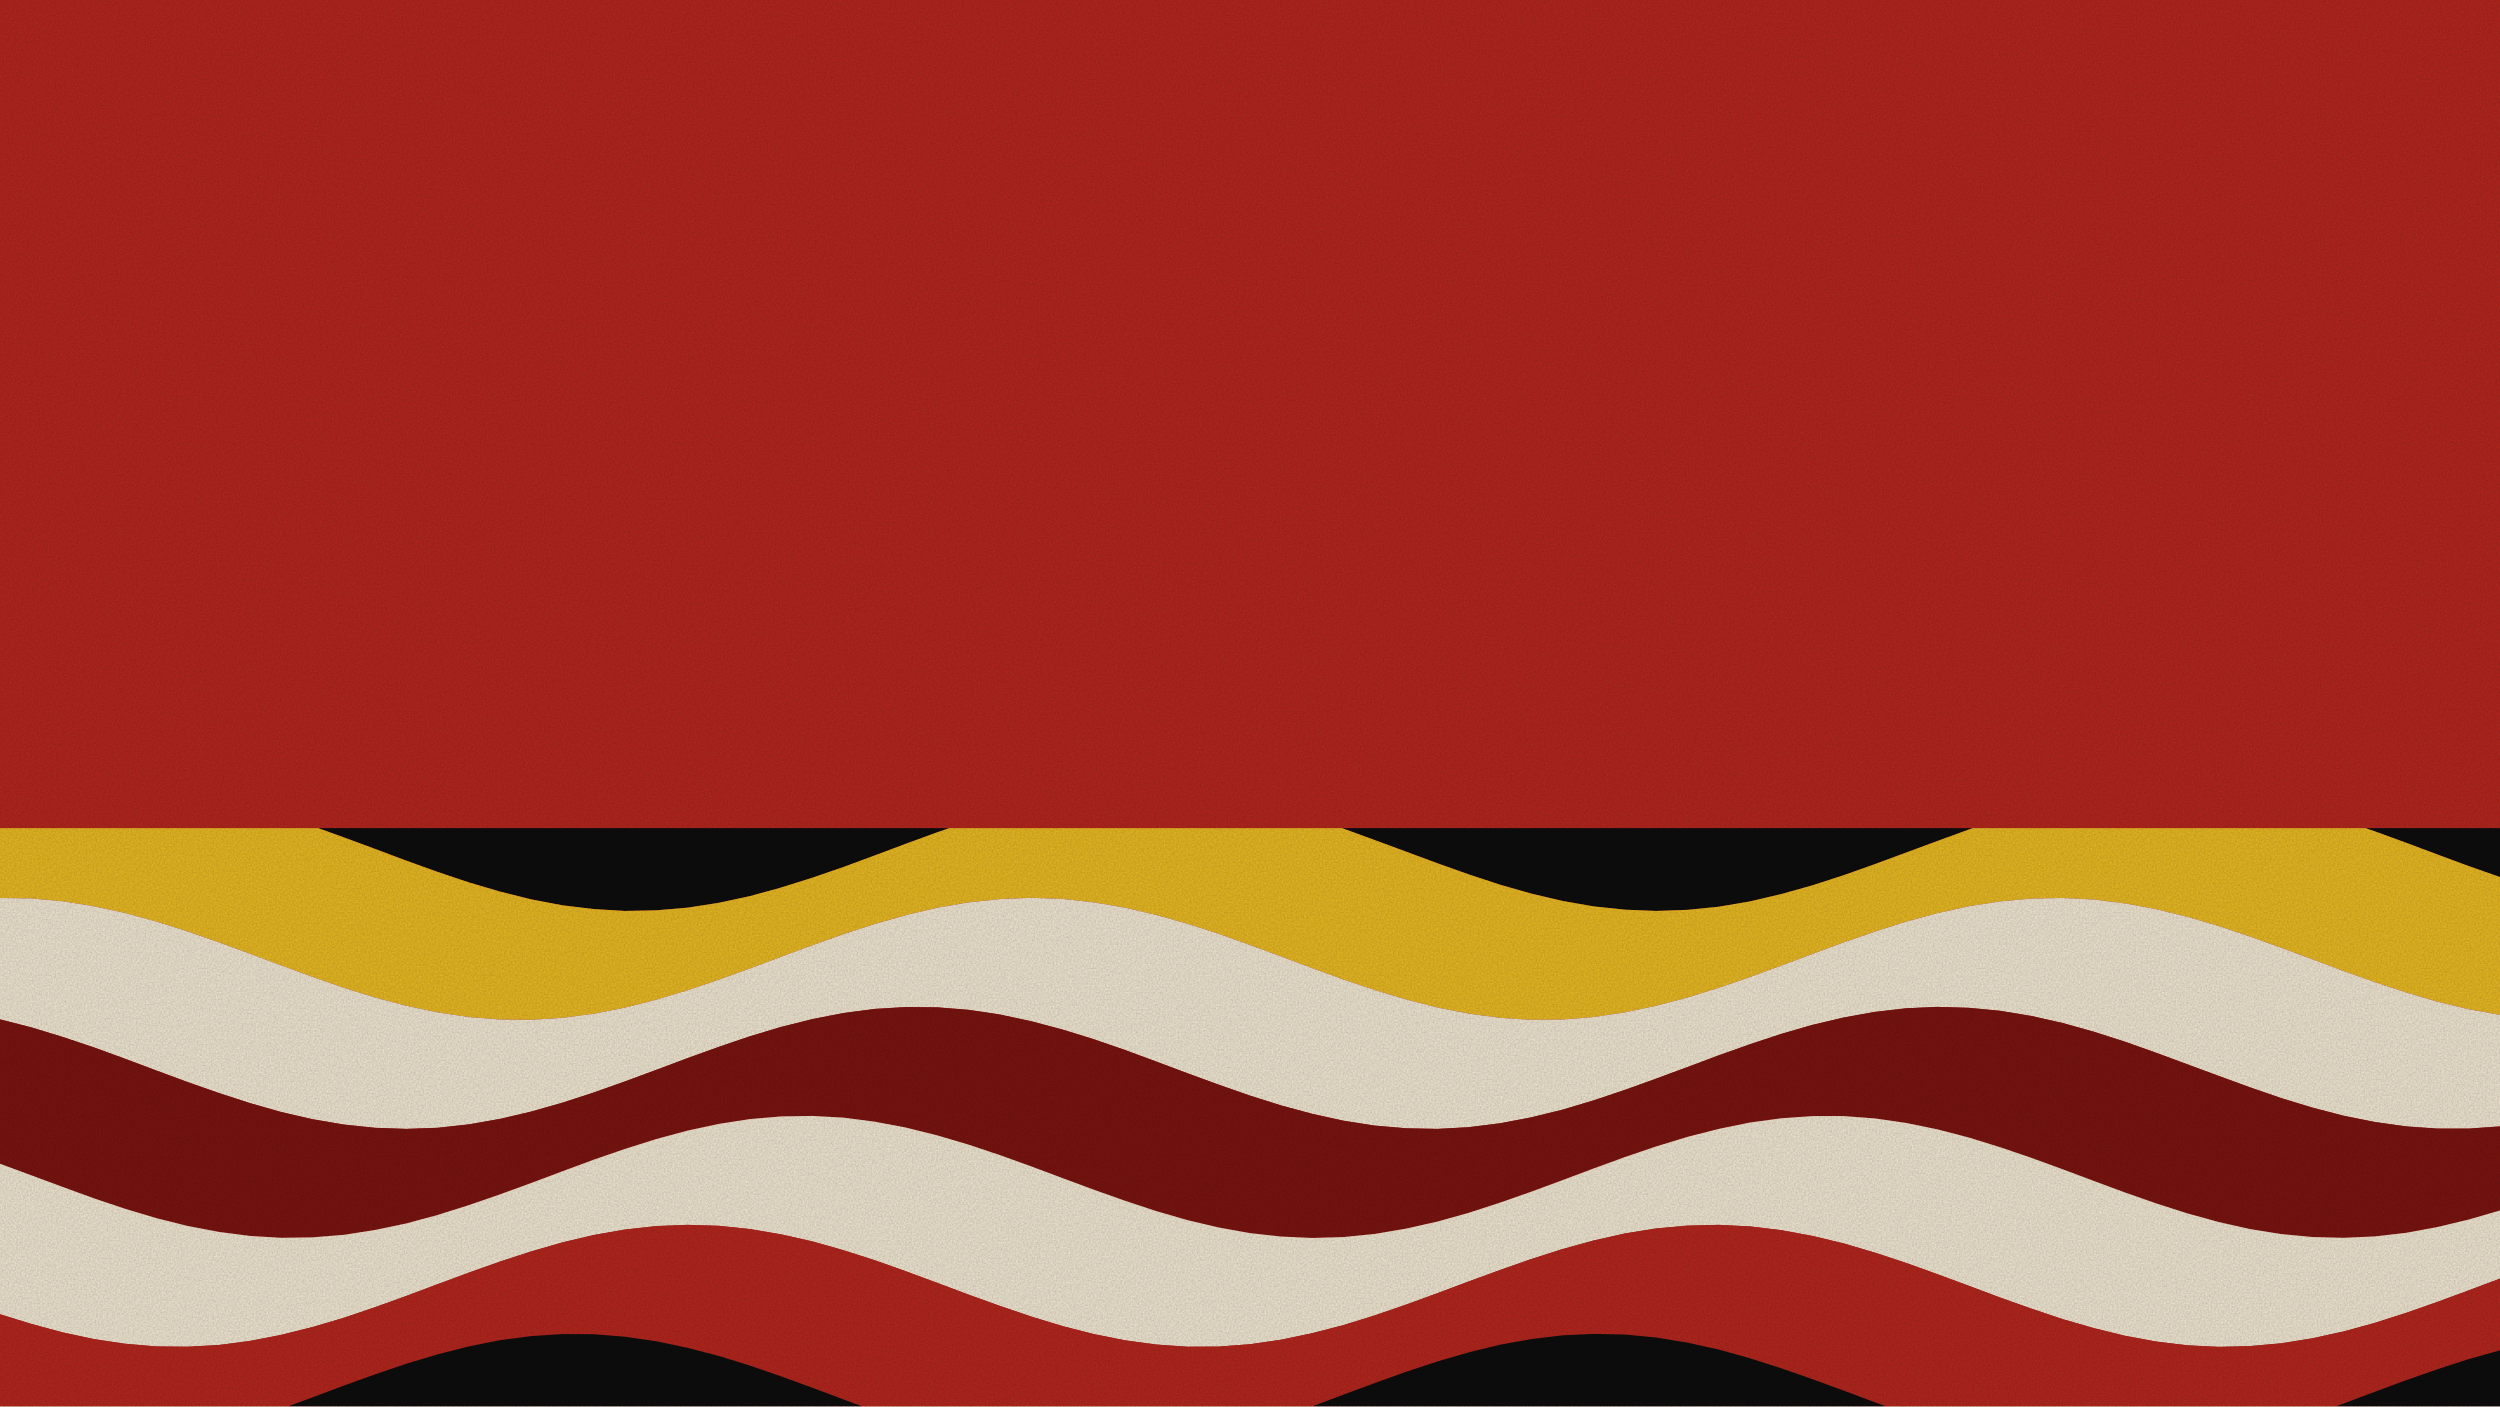
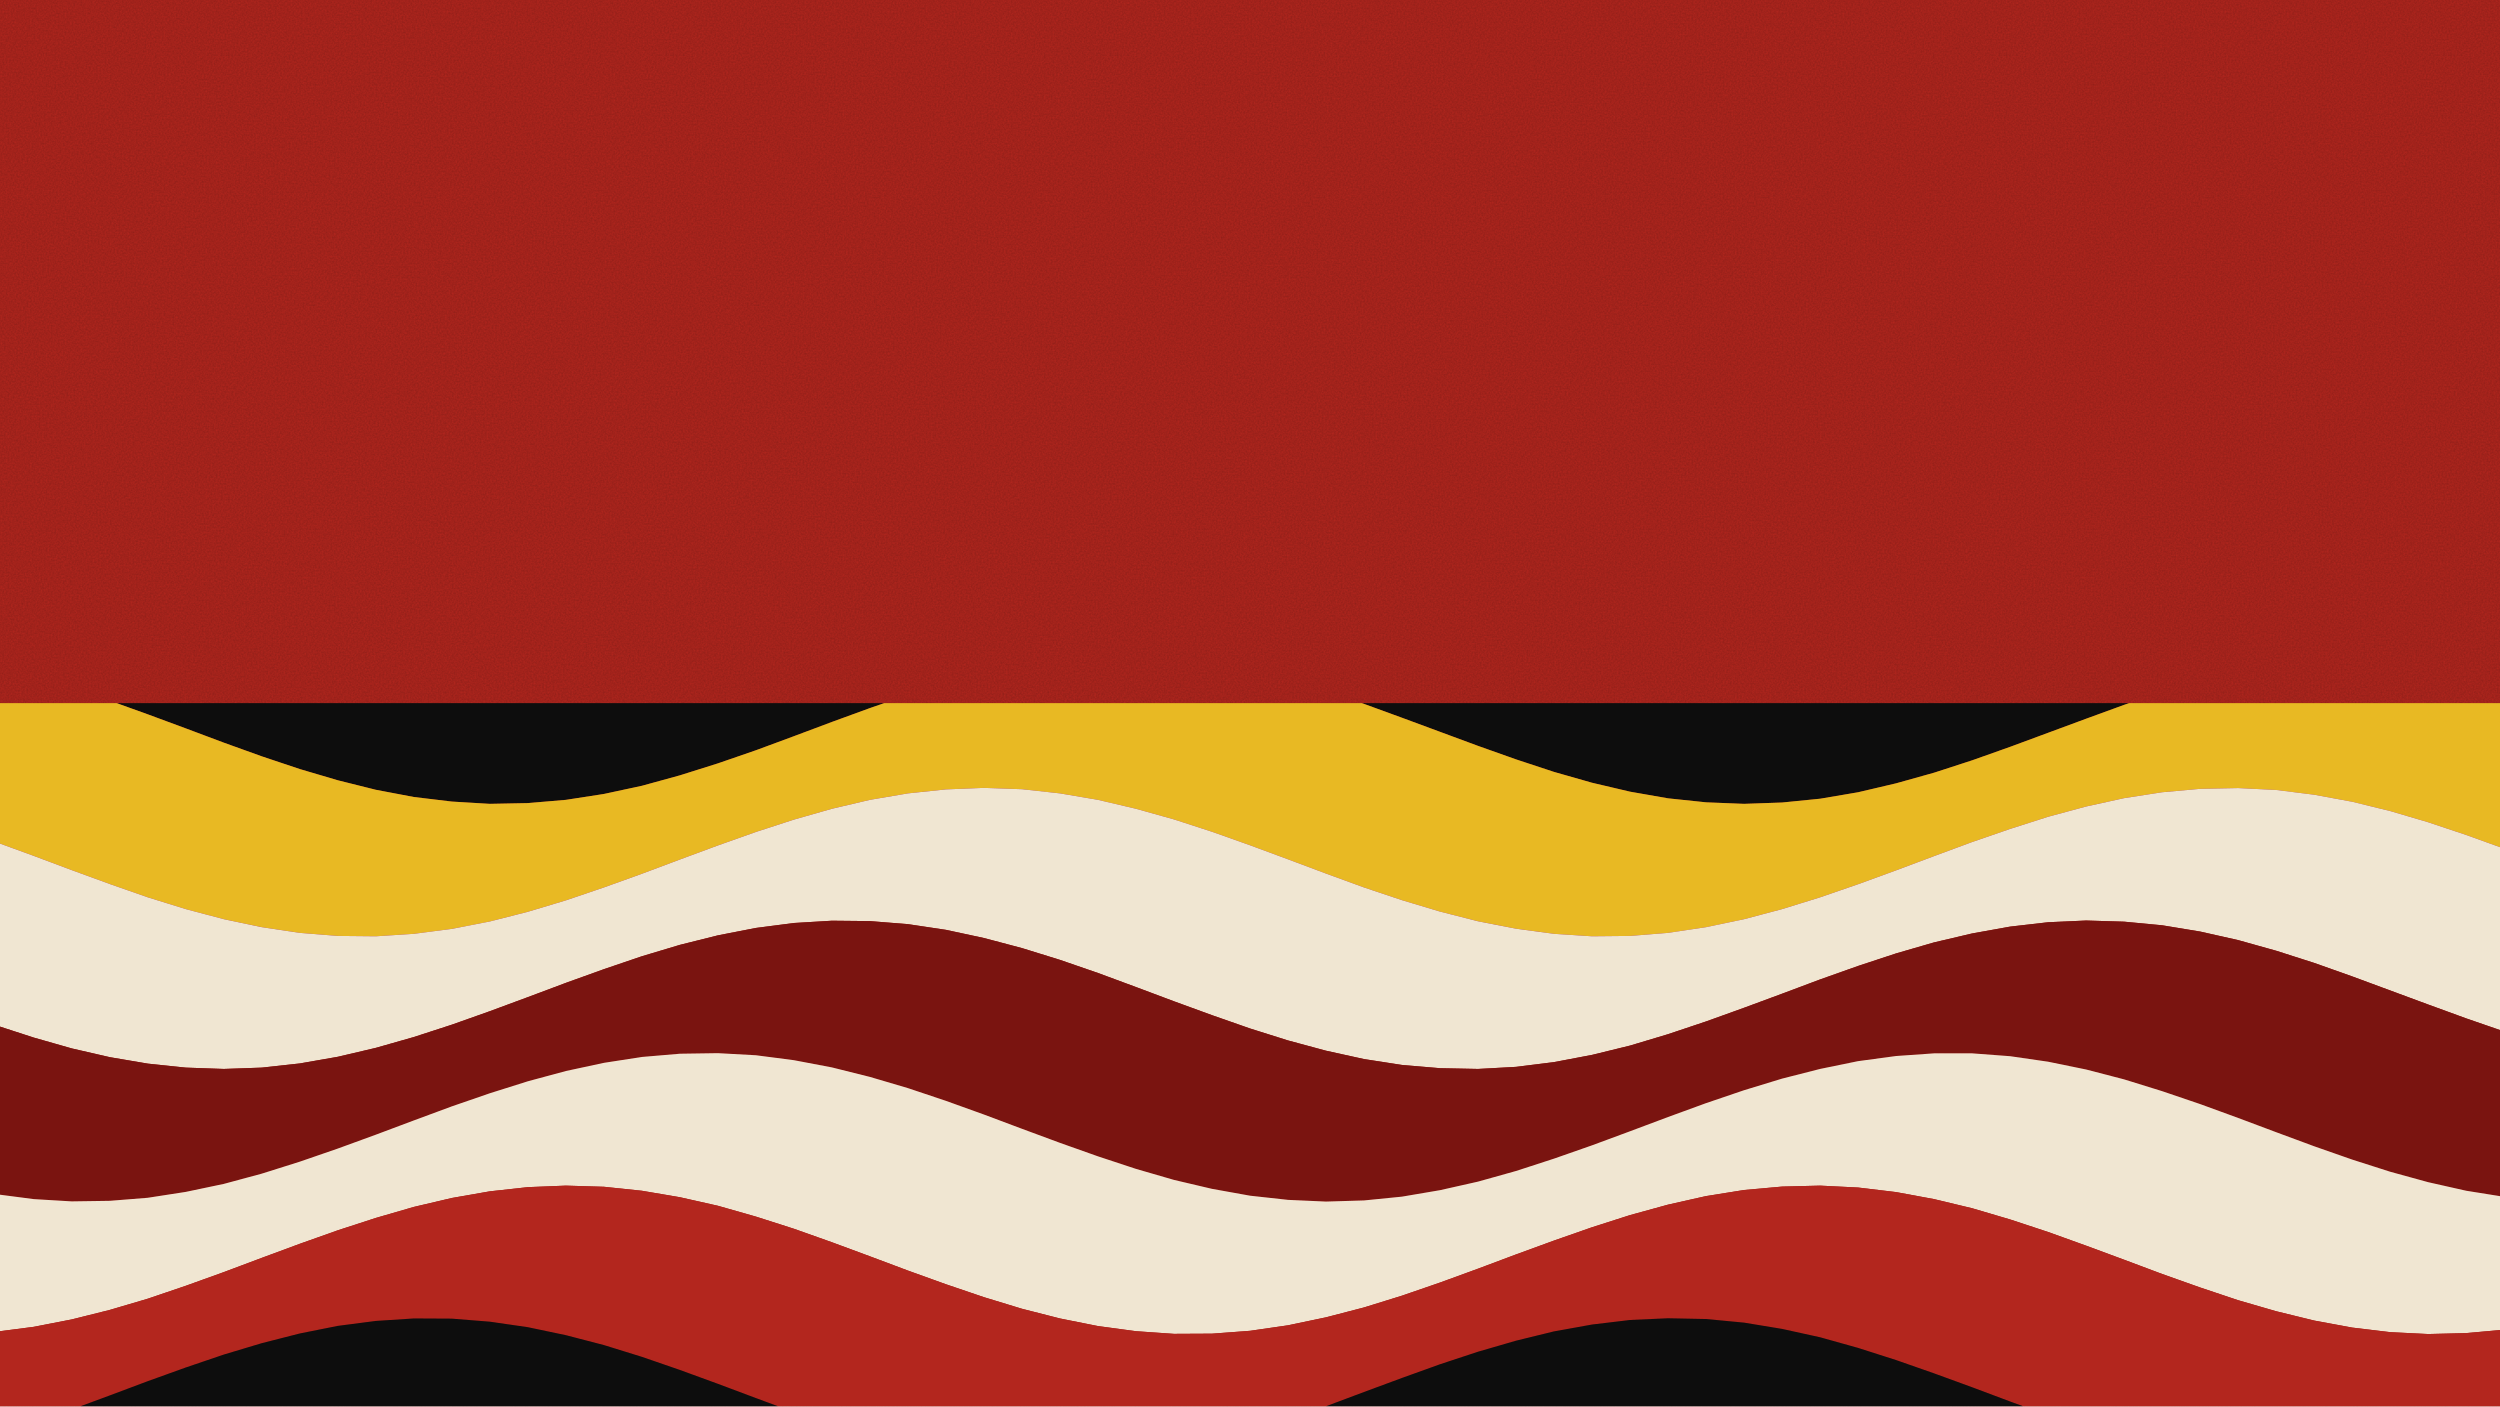
<svg xmlns="http://www.w3.org/2000/svg" viewBox="0 0 1600 900">
-   <defs>
-     <filter id="grana">
-       <feTurbulence type="fractalNoise" baseFrequency=".9" numOctaves="2" />
-       <feColorMatrix values="0 0 0 0 0 0 0 0 0 0 0 0 0 0 0 0 0 0 .55 0" />
-     </filter>
-   </defs>
-   <rect width="1600" height="900" fill="#b3261e" />
-   <svg x="0" y="530" width="1600" height="370" viewBox="0 0 1600 558" preserveAspectRatio="xMidYMin slice" overflow="hidden">
-     <path d="M0,-60.6L20,-67.9L40,-74.8L60,-80.9L80,-86.2L100,-90.3L120,-93.2L140,-94.6L160,-94.7L180,-93.3L200,-90.6L220,-86.6L240,-81.4L260,-75.4L280,-68.6L300,-61.3L320,-53.8L340,-46.4L360,-39.4L380,-32.9L400,-27.3L420,-22.7L440,-19.4L460,-17.4L480,-16.7L500,-17.6L520,-19.8L540,-23.3L560,-28.1L580,-33.8L600,-40.4L620,-47.5L640,-54.9L660,-62.4L680,-69.6L700,-76.3L720,-82.3L740,-87.3L760,-91.1L780,-93.6L800,-94.8L820,-94.5L840,-92.8L860,-89.8L880,-85.4L900,-80.1L920,-73.8L940,-66.8L960,-59.5L980,-52.0L1000,-44.7L1020,-37.7L1040,-31.5L1060,-26.1L1080,-21.8L1100,-18.8L1120,-17.1L1140,-16.8L1160,-18.0L1180,-20.5L1200,-24.4L1220,-29.4L1240,-35.3L1260,-42.1L1280,-49.3L1300,-56.7L1320,-64.2L1340,-71.3L1360,-77.8L1380,-83.6L1400,-88.3L1420,-91.8L1440,-94.1L1460,-94.9L1480,-94.2L1500,-92.2L1520,-88.8L1540,-84.2L1560,-78.6L1580,-72.2L1600,-65.1L1620,-57.7L1620,37.6L1600,31.3L1580,24.3L1560,16.9L1540,9.4L1520,2.1L1500,-4.8L1480,-10.9L1460,-16.2L1440,-20.4L1420,-23.3L1400,-24.9L1380,-25.0L1360,-23.7L1340,-21.0L1320,-17.0L1300,-11.9L1280,-5.9L1260,0.9L1240,8.2L1220,15.6L1200,23.0L1180,30.1L1160,36.6L1140,42.2L1120,46.9L1100,50.3L1080,52.3L1060,53.0L1040,52.2L1020,50.1L1000,46.6L980,41.9L960,36.2L940,29.6L920,22.5L900,15.1L880,7.7L860,0.4L840,-6.3L820,-12.3L800,-17.3L780,-21.2L760,-23.8L740,-25.0L720,-24.8L700,-23.2L680,-20.2L660,-15.9L640,-10.6L620,-4.3L600,2.6L580,9.9L560,17.4L540,24.8L520,31.7L500,38.0L480,43.5L460,47.8L440,50.9L420,52.6L400,53.0L380,51.8L360,49.4L340,45.6L320,40.6L300,34.7L280,28.0L260,20.8L240,13.3L220,5.9L200,-1.3L180,-7.8L160,-13.6L140,-18.4L120,-22.0L100,-24.2L80,-25.1L60,-24.5L40,-22.6L20,-19.2L0,-14.7Z" fill="#0d0d0d" />
-     <path d="M0,-14.7L20,-19.2L40,-22.6L60,-24.5L80,-25.1L100,-24.2L120,-22.0L140,-18.4L160,-13.6L180,-7.8L200,-1.3L220,5.9L240,13.3L260,20.8L280,28.0L300,34.7L320,40.6L340,45.6L360,49.4L380,51.8L400,53.0L420,52.6L440,50.9L460,47.8L480,43.5L500,38.0L520,31.7L540,24.8L560,17.4L580,9.9L600,2.6L620,-4.3L640,-10.6L660,-15.9L680,-20.2L700,-23.2L720,-24.8L740,-25.0L760,-23.8L780,-21.2L800,-17.3L820,-12.3L840,-6.3L860,0.4L880,7.7L900,15.1L920,22.5L940,29.6L960,36.2L980,41.9L1000,46.6L1020,50.1L1040,52.2L1060,53.0L1080,52.3L1100,50.3L1120,46.9L1140,42.2L1160,36.6L1180,30.1L1200,23.0L1220,15.6L1240,8.2L1260,0.9L1280,-5.9L1300,-11.9L1320,-17.0L1340,-21.0L1360,-23.7L1380,-25.0L1400,-24.9L1420,-23.3L1440,-20.4L1460,-16.2L1480,-10.9L1500,-4.8L1520,2.1L1540,9.4L1560,16.9L1580,24.3L1600,31.3L1620,37.6L1620,121.8L1600,119.5L1580,115.9L1560,111.1L1540,105.2L1520,98.6L1500,91.5L1480,84.0L1460,76.6L1440,69.4L1420,62.7L1400,56.8L1380,51.9L1360,48.2L1340,45.7L1320,44.7L1300,45.1L1280,46.9L1260,50.0L1240,54.4L1220,59.8L1200,66.2L1180,73.1L1160,80.5L1140,88.0L1120,95.3L1100,102.2L1080,108.4L1060,113.7L1040,117.9L1020,120.9L1000,122.5L980,122.7L960,121.4L940,118.7L920,114.8L900,109.7L880,103.7L860,97.0L840,89.7L820,82.2L800,74.8L780,67.7L760,61.2L740,55.6L720,50.9L700,47.5L680,45.3L660,44.6L640,45.4L620,47.5L600,50.9L580,55.6L560,61.3L540,67.8L520,74.9L500,82.3L480,89.8L460,97.0L440,103.8L420,109.8L400,114.9L380,118.8L360,121.4L340,122.7L320,122.5L300,120.9L280,117.9L260,113.7L240,108.4L220,102.2L200,95.2L180,87.9L160,80.4L140,73.1L120,66.1L100,59.8L80,54.3L60,50.0L40,46.8L20,45.0L0,44.7Z" fill="#e8b923" />
-     <path d="M0,44.7L20,45.0L40,46.8L60,50.0L80,54.3L100,59.8L120,66.1L140,73.1L160,80.4L180,87.9L200,95.2L220,102.2L240,108.4L260,113.7L280,117.9L300,120.9L320,122.5L340,122.7L360,121.4L380,118.8L400,114.9L420,109.8L440,103.8L460,97.0L480,89.8L500,82.3L520,74.9L540,67.8L560,61.3L580,55.6L600,50.9L620,47.5L640,45.4L660,44.6L680,45.3L700,47.5L720,50.9L740,55.6L760,61.2L780,67.7L800,74.8L820,82.2L840,89.7L860,97.0L880,103.7L900,109.7L920,114.8L940,118.7L960,121.4L980,122.7L1000,122.5L1020,120.9L1040,117.9L1060,113.7L1080,108.4L1100,102.2L1120,95.3L1140,88.0L1160,80.5L1180,73.1L1200,66.2L1220,59.8L1240,54.4L1260,50.0L1280,46.9L1300,45.1L1320,44.7L1340,45.7L1360,48.2L1380,51.9L1400,56.8L1420,62.7L1440,69.4L1460,76.6L1480,84.0L1500,91.5L1520,98.6L1540,105.2L1560,111.1L1580,115.9L1600,119.5L1620,121.8L1620,188.1L1600,190.9L1580,192.3L1560,192.3L1540,190.9L1520,188.1L1500,184.1L1480,178.9L1460,172.8L1440,165.9L1420,158.6L1400,151.2L1380,143.8L1360,136.7L1340,130.3L1320,124.7L1300,120.2L1280,116.9L1260,115.0L1240,114.4L1220,115.3L1200,117.6L1180,121.2L1160,125.9L1140,131.7L1120,138.3L1100,145.4L1080,152.9L1060,160.3L1040,167.5L1020,174.2L1000,180.2L980,185.1L960,188.9L940,191.4L920,192.5L900,192.1L880,190.4L860,187.3L840,182.9L820,177.5L800,171.2L780,164.2L760,156.9L740,149.4L720,142.0L700,135.1L680,128.9L660,123.6L640,119.3L620,116.3L600,114.7L580,114.5L560,115.7L540,118.3L520,122.2L500,127.2L480,133.2L460,140.0L440,147.2L420,154.7L400,162.1L380,169.2L360,175.7L340,181.4L320,186.1L300,189.6L280,191.8L260,192.5L240,191.8L220,189.7L200,186.3L180,181.7L160,176.0L140,169.5L120,162.5L100,155.1L80,147.6L60,140.3L40,133.6L20,127.5L0,122.4Z" fill="#f0e6d2" />
-     <path d="M0,122.4L20,127.5L40,133.6L60,140.3L80,147.6L100,155.1L120,162.5L140,169.5L160,176.0L180,181.7L200,186.3L220,189.7L240,191.8L260,192.5L280,191.8L300,189.6L320,186.1L340,181.4L360,175.7L380,169.2L400,162.1L420,154.7L440,147.2L460,140.0L480,133.2L500,127.2L520,122.2L540,118.3L560,115.7L580,114.5L600,114.7L620,116.3L640,119.3L660,123.6L680,128.9L700,135.1L720,142.0L740,149.4L760,156.9L780,164.2L800,171.2L820,177.5L840,182.9L860,187.3L880,190.4L900,192.1L920,192.5L940,191.4L960,188.9L980,185.1L1000,180.2L1020,174.2L1040,167.5L1060,160.3L1080,152.9L1100,145.4L1120,138.3L1140,131.7L1160,125.9L1180,121.2L1200,117.6L1220,115.3L1240,114.4L1260,115.0L1280,116.9L1300,120.2L1320,124.7L1340,130.3L1360,136.7L1380,143.8L1400,151.2L1420,158.6L1440,165.9L1460,172.8L1480,178.9L1500,184.1L1520,188.1L1540,190.9L1560,192.3L1580,192.3L1600,190.9L1620,188.1L1620,238.1L1600,244.7L1580,250.5L1560,255.3L1540,259.0L1520,261.3L1500,262.2L1480,261.7L1460,259.8L1440,256.6L1420,252.1L1400,246.6L1380,240.2L1360,233.2L1340,225.8L1320,218.3L1300,211.0L1280,204.2L1260,198.0L1240,192.8L1220,188.7L1200,185.8L1180,184.3L1160,184.3L1140,185.7L1120,188.4L1100,192.5L1080,197.6L1060,203.7L1040,210.5L1020,217.8L1000,225.3L980,232.7L960,239.7L940,246.2L920,251.8L900,256.3L880,259.7L860,261.7L840,262.3L820,261.4L800,259.2L780,255.6L760,250.9L740,245.1L720,238.5L700,231.4L680,224.0L660,216.5L640,209.3L620,202.6L600,196.7L580,191.7L560,187.9L540,185.3L520,184.2L500,184.5L480,186.2L460,189.3L440,193.6L420,199.0L400,205.3L380,212.2L360,219.6L340,227.1L320,234.4L300,241.3L280,247.6L260,253.0L240,257.2L220,260.3L200,261.9L180,262.2L160,261.0L140,258.4L120,254.6L100,249.6L80,243.6L60,236.9L40,229.6L20,222.2L0,214.8Z" fill="#7a1410" />
-     <path d="M0,214.8L20,222.2L40,229.6L60,236.9L80,243.6L100,249.6L120,254.6L140,258.4L160,261.0L180,262.2L200,261.9L220,260.3L240,257.2L260,253.0L280,247.6L300,241.3L320,234.4L340,227.1L360,219.6L380,212.2L400,205.3L420,199.0L440,193.6L460,189.3L480,186.2L500,184.5L520,184.2L540,185.3L560,187.9L580,191.7L600,196.7L620,202.6L640,209.3L660,216.5L680,224.0L700,231.4L720,238.5L740,245.1L760,250.9L780,255.6L800,259.2L820,261.4L840,262.3L860,261.7L880,259.7L900,256.3L920,251.8L940,246.2L960,239.7L980,232.7L1000,225.3L1020,217.8L1040,210.5L1060,203.7L1080,197.6L1100,192.5L1120,188.4L1140,185.7L1160,184.3L1180,184.3L1200,185.8L1220,188.7L1240,192.8L1260,198.0L1280,204.2L1300,211.0L1320,218.3L1340,225.8L1360,233.2L1380,240.2L1400,246.6L1420,252.1L1440,256.6L1460,259.8L1480,261.7L1500,262.2L1520,261.3L1540,259.0L1560,255.3L1580,250.5L1600,244.7L1620,238.1L1620,281.0L1600,288.3L1580,295.8L1560,303.2L1540,310.2L1520,316.6L1500,322.1L1480,326.5L1460,329.7L1440,331.5L1420,332.0L1400,331.0L1380,328.6L1360,324.9L1340,320.0L1320,314.2L1300,307.5L1280,300.4L1260,292.9L1240,285.5L1220,278.3L1200,271.7L1180,265.8L1160,261.0L1140,257.3L1120,254.9L1100,253.9L1080,254.4L1060,256.2L1040,259.4L1020,263.9L1000,269.4L980,275.8L960,282.8L940,290.1L920,297.6L900,304.9L880,311.8L860,318.0L840,323.2L820,327.4L800,330.3L780,331.8L760,331.9L740,330.5L720,327.8L700,323.8L680,318.7L660,312.6L640,305.8L620,298.6L600,291.1L580,283.7L560,276.6L540,270.2L520,264.5L500,260.0L480,256.6L460,254.5L440,253.9L420,254.7L400,256.9L380,260.4L360,265.1L340,270.9L320,277.4L300,284.5L280,291.9L260,299.4L240,306.6L220,313.4L200,319.3L180,324.3L160,328.2L140,330.8L120,331.9L100,331.7L80,330.0L60,327.0L40,322.7L20,317.3L0,311.1Z" fill="#f0e6d2" />
-     <path d="M0,311.1L20,317.3L40,322.7L60,327.0L80,330.0L100,331.7L120,331.9L140,330.8L160,328.2L180,324.3L200,319.3L220,313.4L240,306.6L260,299.4L280,291.9L300,284.5L320,277.4L340,270.9L360,265.1L380,260.4L400,256.9L420,254.7L440,253.9L460,254.5L480,256.6L500,260.0L520,264.5L540,270.2L560,276.6L580,283.7L600,291.1L620,298.6L640,305.8L660,312.6L680,318.7L700,323.8L720,327.8L740,330.5L760,331.9L780,331.8L800,330.3L820,327.4L840,323.2L860,318.0L880,311.8L900,304.9L920,297.6L940,290.1L960,282.8L980,275.8L1000,269.4L1020,263.9L1040,259.4L1060,256.2L1080,254.4L1100,253.9L1120,254.9L1140,257.3L1160,261.0L1180,265.8L1200,271.7L1220,278.3L1240,285.5L1260,292.9L1280,300.4L1300,307.5L1320,314.2L1340,320.0L1360,324.9L1380,328.6L1400,331.0L1420,332.0L1440,331.5L1460,329.7L1480,326.5L1500,322.1L1520,316.6L1540,310.2L1560,303.2L1580,295.8L1600,288.3L1620,281.0L1620,329.6L1600,334.2L1580,339.8L1560,346.3L1540,353.3L1520,360.7L1500,368.2L1480,375.5L1460,382.3L1440,388.3L1420,393.5L1400,397.5L1380,400.2L1360,401.6L1340,401.5L1320,400.1L1300,397.2L1280,393.1L1260,387.8L1240,381.7L1220,374.8L1200,367.5L1180,360.0L1160,352.7L1140,345.7L1120,339.3L1100,333.7L1080,329.3L1060,326.0L1040,324.1L1020,323.7L1000,324.6L980,327.0L960,330.6L940,335.5L920,341.3L900,347.9L880,355.1L860,362.5L840,370.0L820,377.1L800,383.8L780,389.7L760,394.6L740,398.3L720,400.7L700,401.7L680,401.3L660,399.5L640,396.3L620,391.9L600,386.4L580,380.1L560,373.1L540,365.7L520,358.2L500,350.9L480,344.0L460,337.8L440,332.6L420,328.4L400,325.5L380,323.9L360,323.8L340,325.1L320,327.7L300,331.7L280,336.8L260,342.8L240,349.6L220,356.8L200,364.3L180,371.7L160,378.8L140,385.3L120,391.0L100,395.6L80,399.0L60,401.1L40,401.8L20,401.0L0,398.8Z" fill="#b3261e" />
-     <path d="M0,398.8L20,401.0L40,401.8L60,401.1L80,399.0L100,395.6L120,391.0L140,385.3L160,378.8L180,371.7L200,364.3L220,356.8L240,349.6L260,342.8L280,336.8L300,331.7L320,327.7L340,325.1L360,323.8L380,323.9L400,325.5L420,328.4L440,332.6L460,337.8L480,344.0L500,350.9L520,358.2L540,365.7L560,373.1L580,380.1L600,386.4L620,391.9L640,396.3L660,399.5L680,401.3L700,401.7L720,400.7L740,398.3L760,394.6L780,389.7L800,383.8L820,377.1L840,370.0L860,362.5L880,355.1L900,347.9L920,341.3L940,335.5L960,330.6L980,327.0L1000,324.6L1020,323.7L1040,324.1L1060,326.0L1080,329.3L1100,333.7L1120,339.3L1140,345.7L1160,352.7L1180,360.0L1200,367.5L1220,374.8L1240,381.7L1260,387.8L1280,393.1L1300,397.2L1320,400.1L1340,401.5L1360,401.6L1380,400.2L1400,397.5L1420,393.5L1440,388.3L1460,382.3L1480,375.5L1500,368.2L1520,360.7L1540,353.3L1560,346.3L1580,339.8L1600,334.2L1620,329.6L1620,393.8L1600,393.4L1580,394.6L1560,397.0L1540,400.8L1520,405.8L1500,411.7L1480,418.4L1460,425.6L1440,433.1L1420,440.5L1400,447.7L1380,454.2L1360,460.0L1340,464.8L1320,468.4L1300,470.6L1280,471.5L1260,470.9L1240,469.0L1220,465.6L1200,461.1L1180,455.5L1160,449.1L1140,442.1L1120,434.7L1100,427.2L1080,419.9L1060,413.1L1040,407.0L1020,401.8L1000,397.7L980,395.0L960,393.6L940,393.6L920,395.0L900,397.8L880,401.9L860,407.1L840,413.3L820,420.1L800,427.4L780,434.9L760,442.3L740,449.3L720,455.7L700,461.3L680,465.8L660,469.0L640,471.0L620,471.5L600,470.6L580,468.3L560,464.7L540,459.9L520,454.0L500,447.4L480,440.3L460,432.9L440,425.4L420,418.2L400,411.5L380,405.6L360,400.7L340,397.0L320,394.5L300,393.4L280,393.8L260,395.6L240,398.7L220,403.1L200,408.5L180,414.9L160,421.8L140,429.2L120,436.7L100,444.0L80,450.9L60,457.1L40,462.5L20,466.7L0,469.6Z" fill="#0d0d0d" />
-     <path d="M0,469.6L20,466.7L40,462.5L60,457.1L80,450.9L100,444.0L120,436.7L140,429.2L160,421.8L180,414.9L200,408.5L220,403.1L240,398.7L260,395.6L280,393.8L300,393.4L320,394.5L340,397.0L360,400.7L380,405.6L400,411.5L420,418.2L440,425.4L460,432.9L480,440.3L500,447.4L520,454.0L540,459.9L560,464.7L580,468.3L600,470.6L620,471.5L640,471.0L660,469.0L680,465.8L700,461.3L720,455.7L740,449.3L760,442.3L780,434.9L800,427.4L820,420.1L840,413.3L860,407.1L880,401.9L900,397.8L920,395.0L940,393.6L960,393.6L980,395.0L1000,397.7L1020,401.8L1040,407.0L1060,413.1L1080,419.9L1100,427.2L1120,434.7L1140,442.1L1160,449.1L1180,455.5L1200,461.1L1220,465.6L1240,469.0L1260,470.9L1280,471.5L1300,470.6L1320,468.4L1340,464.8L1360,460.0L1380,454.2L1400,447.7L1420,440.5L1440,433.1L1460,425.6L1480,418.4L1500,411.7L1520,405.8L1540,400.8L1560,397.0L1580,394.6L1600,393.4L1620,393.8L1620,476.1L1600,471.0L1580,467.1L1560,464.5L1540,463.2L1520,463.4L1500,465.0L1480,468.0L1460,472.2L1440,477.5L1420,483.8L1400,490.7L1380,498.0L1360,505.5L1340,512.8L1320,519.8L1300,526.1L1280,531.6L1260,535.9L1240,539.1L1220,540.9L1200,541.2L1180,540.2L1160,537.7L1140,533.9L1120,529.0L1100,523.1L1080,516.4L1060,509.2L1040,501.8L1020,494.3L1000,487.2L980,480.6L960,474.8L940,470.0L920,466.4L900,464.1L880,463.2L860,463.7L840,465.6L820,468.9L800,473.4L780,479.0L760,485.4L740,492.4L720,499.8L700,507.2L680,514.5L660,521.4L640,527.5L620,532.7L600,536.8L580,539.6L560,541.1L540,541.1L520,539.7L500,536.9L480,532.8L460,527.7L440,521.6L420,514.7L400,507.5L380,500.0L360,492.6L340,485.5L320,479.1L300,473.5L280,469.0L260,465.7L240,463.7L220,463.1L200,464.0L180,466.3L160,469.9L140,474.6L120,480.4L100,487.0L80,494.1L60,501.6L40,509.0L20,516.2L0,522.9Z" fill="#e8b923" />
-     <path d="M0,522.9L20,516.2L40,509.0L60,501.6L80,494.1L100,487.0L120,480.4L140,474.6L160,469.9L180,466.3L200,464.0L220,463.1L240,463.7L260,465.7L280,469.0L300,473.5L320,479.1L340,485.5L360,492.6L380,500.0L400,507.5L420,514.7L440,521.6L460,527.7L480,532.8L500,536.9L520,539.7L540,541.1L560,541.1L580,539.6L600,536.8L620,532.7L640,527.5L660,521.4L680,514.5L700,507.2L720,499.8L740,492.4L760,485.4L780,479.0L800,473.4L820,468.9L840,465.6L860,463.7L880,463.2L900,464.1L920,466.4L940,470.0L960,474.8L980,480.6L1000,487.2L1020,494.3L1040,501.8L1060,509.2L1080,516.4L1100,523.1L1120,529.0L1140,533.9L1160,537.7L1180,540.2L1200,541.2L1220,540.9L1240,539.1L1260,535.9L1280,531.6L1300,526.1L1320,519.8L1340,512.8L1360,505.5L1380,498.0L1400,490.7L1420,483.8L1440,477.5L1460,472.2L1480,468.0L1500,465.0L1520,463.4L1540,463.2L1560,464.5L1580,467.1L1600,471.0L1620,476.1L1620,570.7L1600,563.3L1580,556.2L1560,549.7L1540,544.0L1520,539.3L1500,535.8L1480,533.6L1460,532.9L1440,533.6L1420,535.7L1400,539.1L1380,543.7L1360,549.4L1340,555.9L1320,562.9L1300,570.3L1280,577.8L1260,585.1L1240,591.8L1220,597.9L1200,603.0L1180,606.9L1160,609.6L1140,610.9L1120,610.8L1100,609.2L1080,606.3L1060,602.1L1040,596.8L1020,590.6L1000,583.7L980,576.4L960,568.9L940,561.5L920,554.6L900,548.2L880,542.7L860,538.3L840,535.2L820,533.3L800,532.9L780,533.9L760,536.4L740,540.1L720,545.0L700,550.9L680,557.5L660,564.7L640,572.1L620,579.6L600,586.8L580,593.4L560,599.2L540,604.0L520,607.7L500,610.0L480,611.0L460,610.5L440,608.6L420,605.4L400,600.9L380,595.4L360,589.0L340,582.0L320,574.6L300,567.1L280,559.8L260,553.0L240,546.8L220,541.6L200,537.4L180,534.6L160,533.1L140,533.0L120,534.4L100,537.1L80,541.2L60,546.3L40,552.4L20,559.2L0,566.5Z" fill="#f0e6d2" />
+   <svg width="1600" height="900" viewBox="0 0 1600 900" preserveAspectRatio="xMidYMax slice">
+     <defs>
+       <filter id="f-grana">
+         <feTurbulence type="fractalNoise" baseFrequency=".9" numOctaves="2" />
+         <feColorMatrix values="0 0 0 0 0 0 0 0 0 0 0 0 0 0 0 0 0 0 .55 0" />
+       </filter>
+     </defs>
+     <rect width="1600" height="900" fill="#b3261e" />
+     <rect width="1600" height="900" filter="url(#f-grana)" opacity=".35" />
  </svg>
-   <rect width="1600" height="900" filter="url(#grana)" opacity=".35" />
+   <svg x="0" y="450" width="1600" height="450" viewBox="0 530 1600 370" preserveAspectRatio="xMidYMax slice" overflow="hidden">
+     <defs>
+       <filter id="s-grana">
+         <feTurbulence type="fractalNoise" baseFrequency=".9" numOctaves="2" />
+         <feColorMatrix values="0 0 0 0 0 0 0 0 0 0 0 0 0 0 0 0 0 0 .55 0" />
+       </filter>
+     </defs>
+     <svg x="0" y="530" width="1600" height="370" viewBox="0 0 1600 558" preserveAspectRatio="xMidYMin slice" overflow="hidden">
+       <path d="M0,-60.6L20,-67.9L40,-74.8L60,-80.9L80,-86.2L100,-90.3L120,-93.2L140,-94.6L160,-94.7L180,-93.3L200,-90.6L220,-86.6L240,-81.4L260,-75.4L280,-68.6L300,-61.3L320,-53.8L340,-46.4L360,-39.4L380,-32.9L400,-27.3L420,-22.7L440,-19.4L460,-17.4L480,-16.7L500,-17.6L520,-19.8L540,-23.3L560,-28.1L580,-33.8L600,-40.4L620,-47.5L640,-54.9L660,-62.4L680,-69.6L700,-76.3L720,-82.3L740,-87.3L760,-91.1L780,-93.6L800,-94.8L820,-94.5L840,-92.8L860,-89.8L880,-85.4L900,-80.1L920,-73.8L940,-66.8L960,-59.5L980,-52.0L1000,-44.7L1020,-37.7L1040,-31.5L1060,-26.1L1080,-21.8L1100,-18.8L1120,-17.1L1140,-16.8L1160,-18.0L1180,-20.5L1200,-24.4L1220,-29.4L1240,-35.3L1260,-42.1L1280,-49.3L1300,-56.7L1320,-64.2L1340,-71.3L1360,-77.8L1380,-83.6L1400,-88.3L1420,-91.8L1440,-94.1L1460,-94.9L1480,-94.2L1500,-92.2L1520,-88.8L1540,-84.2L1560,-78.6L1580,-72.2L1600,-65.1L1620,-57.7L1620,37.6L1600,31.3L1580,24.3L1560,16.9L1540,9.4L1520,2.1L1500,-4.8L1480,-10.9L1460,-16.2L1440,-20.4L1420,-23.3L1400,-24.9L1380,-25.0L1360,-23.7L1340,-21.0L1320,-17.0L1300,-11.9L1280,-5.9L1260,0.9L1240,8.2L1220,15.6L1200,23.0L1180,30.1L1160,36.6L1140,42.2L1120,46.9L1100,50.3L1080,52.3L1060,53.0L1040,52.2L1020,50.1L1000,46.6L980,41.9L960,36.2L940,29.6L920,22.5L900,15.1L880,7.7L860,0.4L840,-6.3L820,-12.3L800,-17.3L780,-21.2L760,-23.8L740,-25.0L720,-24.8L700,-23.2L680,-20.2L660,-15.9L640,-10.6L620,-4.3L600,2.6L580,9.9L560,17.4L540,24.8L520,31.7L500,38.0L480,43.5L460,47.8L440,50.9L420,52.6L400,53.0L380,51.8L360,49.4L340,45.6L320,40.6L300,34.7L280,28.0L260,20.8L240,13.3L220,5.9L200,-1.3L180,-7.8L160,-13.6L140,-18.4L120,-22.0L100,-24.2L80,-25.1L60,-24.5L40,-22.6L20,-19.2L0,-14.7Z" fill="#0d0d0d" />
+       <path d="M0,-14.7L20,-19.2L40,-22.6L60,-24.5L80,-25.1L100,-24.2L120,-22.0L140,-18.4L160,-13.6L180,-7.8L200,-1.3L220,5.9L240,13.3L260,20.8L280,28.0L300,34.7L320,40.6L340,45.6L360,49.4L380,51.8L400,53.0L420,52.6L440,50.9L460,47.8L480,43.5L500,38.0L520,31.7L540,24.8L560,17.4L580,9.9L600,2.6L620,-4.3L640,-10.6L660,-15.9L680,-20.2L700,-23.2L720,-24.8L740,-25.0L760,-23.8L780,-21.2L800,-17.3L820,-12.3L840,-6.3L860,0.4L880,7.7L900,15.1L920,22.5L940,29.6L960,36.2L980,41.9L1000,46.6L1020,50.1L1040,52.2L1060,53.0L1080,52.3L1100,50.3L1120,46.9L1140,42.2L1160,36.6L1180,30.1L1200,23.0L1220,15.6L1240,8.2L1260,0.9L1280,-5.9L1300,-11.9L1320,-17.0L1340,-21.0L1360,-23.7L1380,-25.0L1400,-24.9L1420,-23.3L1440,-20.4L1460,-16.2L1480,-10.9L1500,-4.8L1520,2.1L1540,9.4L1560,16.9L1580,24.3L1600,31.3L1620,37.6L1620,121.8L1600,119.5L1580,115.9L1560,111.1L1540,105.2L1520,98.6L1500,91.5L1480,84.0L1460,76.6L1440,69.4L1420,62.7L1400,56.8L1380,51.9L1360,48.2L1340,45.7L1320,44.7L1300,45.1L1280,46.9L1260,50.0L1240,54.4L1220,59.8L1200,66.2L1180,73.1L1160,80.5L1140,88.0L1120,95.3L1100,102.2L1080,108.4L1060,113.7L1040,117.9L1020,120.9L1000,122.5L980,122.7L960,121.4L940,118.7L920,114.8L900,109.7L880,103.7L860,97.0L840,89.7L820,82.2L800,74.8L780,67.7L760,61.2L740,55.6L720,50.9L700,47.5L680,45.3L660,44.6L640,45.4L620,47.5L600,50.9L580,55.6L560,61.3L540,67.8L520,74.9L500,82.3L480,89.8L460,97.0L440,103.8L420,109.8L400,114.9L380,118.8L360,121.4L340,122.7L320,122.5L300,120.9L280,117.9L260,113.7L240,108.4L220,102.2L200,95.2L180,87.9L160,80.4L140,73.1L120,66.1L100,59.8L80,54.3L60,50.0L40,46.8L20,45.0L0,44.7Z" fill="#e8b923" />
+       <path d="M0,44.7L20,45.0L40,46.8L60,50.0L80,54.3L100,59.8L120,66.1L140,73.1L160,80.4L180,87.9L200,95.2L220,102.2L240,108.4L260,113.7L280,117.9L300,120.9L320,122.5L340,122.7L360,121.4L380,118.8L400,114.9L420,109.8L440,103.8L460,97.0L480,89.8L500,82.3L520,74.9L540,67.8L560,61.3L580,55.6L600,50.9L620,47.5L640,45.4L660,44.6L680,45.3L700,47.5L720,50.9L740,55.6L760,61.2L780,67.7L800,74.8L820,82.2L840,89.7L860,97.0L880,103.7L900,109.7L920,114.8L940,118.7L960,121.4L980,122.7L1000,122.5L1020,120.9L1040,117.9L1060,113.7L1080,108.4L1100,102.2L1120,95.3L1140,88.0L1160,80.5L1180,73.1L1200,66.2L1220,59.8L1240,54.4L1260,50.0L1280,46.9L1300,45.1L1320,44.7L1340,45.7L1360,48.2L1380,51.9L1400,56.8L1420,62.7L1440,69.4L1460,76.6L1480,84.0L1500,91.5L1520,98.6L1540,105.2L1560,111.1L1580,115.9L1600,119.5L1620,121.8L1620,188.1L1600,190.9L1580,192.3L1560,192.3L1540,190.9L1520,188.1L1500,184.1L1480,178.9L1460,172.8L1440,165.9L1420,158.6L1400,151.2L1380,143.8L1360,136.7L1340,130.3L1320,124.7L1300,120.2L1280,116.9L1260,115.0L1240,114.4L1220,115.3L1200,117.6L1180,121.2L1160,125.9L1140,131.7L1120,138.3L1100,145.4L1080,152.9L1060,160.3L1040,167.5L1020,174.2L1000,180.2L980,185.1L960,188.9L940,191.4L920,192.5L900,192.1L880,190.4L860,187.3L840,182.9L820,177.5L800,171.2L780,164.2L760,156.9L740,149.4L720,142.0L700,135.1L680,128.9L660,123.6L640,119.3L620,116.3L600,114.7L580,114.5L560,115.7L540,118.3L520,122.2L500,127.2L480,133.2L460,140.0L440,147.2L420,154.7L400,162.1L380,169.2L360,175.7L340,181.4L320,186.1L300,189.6L280,191.8L260,192.5L240,191.8L220,189.7L200,186.3L180,181.7L160,176.0L140,169.5L120,162.5L100,155.1L80,147.6L60,140.3L40,133.6L20,127.5L0,122.4Z" fill="#f0e6d2" />
+       <path d="M0,122.4L20,127.5L40,133.6L60,140.3L80,147.6L100,155.1L120,162.5L140,169.5L160,176.0L180,181.7L200,186.3L220,189.7L240,191.8L260,192.5L280,191.8L300,189.6L320,186.1L340,181.4L360,175.7L380,169.2L400,162.1L420,154.7L440,147.2L460,140.0L480,133.2L500,127.2L520,122.2L540,118.3L560,115.7L580,114.5L600,114.7L620,116.3L640,119.3L660,123.6L680,128.9L700,135.1L720,142.0L740,149.4L760,156.9L780,164.2L800,171.2L820,177.5L840,182.9L860,187.3L880,190.4L900,192.1L920,192.5L940,191.4L960,188.9L980,185.1L1000,180.2L1020,174.2L1040,167.5L1060,160.3L1080,152.9L1100,145.4L1120,138.3L1140,131.7L1160,125.9L1180,121.2L1200,117.6L1220,115.3L1240,114.4L1260,115.0L1280,116.9L1300,120.2L1320,124.7L1340,130.3L1360,136.7L1380,143.8L1400,151.2L1420,158.6L1440,165.9L1460,172.8L1480,178.9L1500,184.1L1520,188.1L1540,190.9L1560,192.3L1580,192.3L1600,190.9L1620,188.1L1620,238.1L1600,244.7L1580,250.5L1560,255.3L1540,259.0L1520,261.3L1500,262.2L1480,261.7L1460,259.8L1440,256.6L1420,252.1L1400,246.6L1380,240.2L1360,233.2L1340,225.8L1320,218.3L1300,211.0L1280,204.2L1260,198.0L1240,192.8L1220,188.7L1200,185.8L1180,184.3L1160,184.3L1140,185.7L1120,188.4L1100,192.5L1080,197.6L1060,203.7L1040,210.5L1020,217.8L1000,225.3L980,232.7L960,239.7L940,246.2L920,251.8L900,256.3L880,259.7L860,261.7L840,262.3L820,261.4L800,259.2L780,255.6L760,250.9L740,245.1L720,238.5L700,231.4L680,224.0L660,216.5L640,209.3L620,202.6L600,196.7L580,191.7L560,187.9L540,185.3L520,184.2L500,184.5L480,186.2L460,189.3L440,193.6L420,199.0L400,205.3L380,212.2L360,219.6L340,227.1L320,234.4L300,241.3L280,247.6L260,253.0L240,257.2L220,260.3L200,261.9L180,262.2L160,261.0L140,258.4L120,254.6L100,249.6L80,243.6L60,236.9L40,229.6L20,222.2L0,214.8Z" fill="#7a1410" />
+       <path d="M0,214.8L20,222.2L40,229.6L60,236.9L80,243.6L100,249.6L120,254.6L140,258.4L160,261.0L180,262.2L200,261.9L220,260.3L240,257.2L260,253.0L280,247.6L300,241.3L320,234.4L340,227.1L360,219.6L380,212.2L400,205.3L420,199.0L440,193.6L460,189.3L480,186.2L500,184.5L520,184.2L540,185.3L560,187.9L580,191.7L600,196.7L620,202.6L640,209.3L660,216.5L680,224.0L700,231.4L720,238.5L740,245.1L760,250.9L780,255.6L800,259.2L820,261.4L840,262.3L860,261.7L880,259.7L900,256.3L920,251.8L940,246.2L960,239.7L980,232.7L1000,225.3L1020,217.8L1040,210.5L1060,203.7L1080,197.6L1100,192.5L1120,188.4L1140,185.7L1160,184.3L1180,184.3L1200,185.8L1220,188.7L1240,192.8L1260,198.0L1280,204.2L1300,211.0L1320,218.3L1340,225.8L1360,233.2L1380,240.2L1400,246.6L1420,252.1L1440,256.6L1460,259.8L1480,261.7L1500,262.2L1520,261.3L1540,259.0L1560,255.3L1580,250.5L1600,244.7L1620,238.1L1620,281.0L1600,288.3L1580,295.8L1560,303.2L1540,310.2L1520,316.6L1500,322.1L1480,326.5L1460,329.7L1440,331.5L1420,332.0L1400,331.0L1380,328.6L1360,324.9L1340,320.0L1320,314.2L1300,307.5L1280,300.4L1260,292.9L1240,285.5L1220,278.3L1200,271.7L1180,265.8L1160,261.0L1140,257.3L1120,254.9L1100,253.9L1080,254.4L1060,256.2L1040,259.4L1020,263.9L1000,269.4L980,275.8L960,282.8L940,290.1L920,297.6L900,304.9L880,311.8L860,318.0L840,323.2L820,327.4L800,330.3L780,331.8L760,331.9L740,330.5L720,327.8L700,323.8L680,318.7L660,312.6L640,305.8L620,298.6L600,291.1L580,283.7L560,276.6L540,270.2L520,264.5L500,260.0L480,256.6L460,254.5L440,253.9L420,254.7L400,256.9L380,260.4L360,265.1L340,270.9L320,277.4L300,284.5L280,291.9L260,299.4L240,306.6L220,313.4L200,319.3L180,324.3L160,328.2L140,330.8L120,331.9L100,331.7L80,330.0L60,327.0L40,322.7L20,317.3L0,311.1Z" fill="#f0e6d2" />
+       <path d="M0,311.1L20,317.3L40,322.7L60,327.0L80,330.0L100,331.7L120,331.9L140,330.8L160,328.2L180,324.3L200,319.3L220,313.4L240,306.6L260,299.4L280,291.9L300,284.5L320,277.4L340,270.9L360,265.1L380,260.4L400,256.9L420,254.7L440,253.9L460,254.5L480,256.6L500,260.0L520,264.5L540,270.2L560,276.6L580,283.7L600,291.1L620,298.6L640,305.8L660,312.6L680,318.7L700,323.8L720,327.8L740,330.5L760,331.9L780,331.8L800,330.3L820,327.4L840,323.2L860,318.0L880,311.8L900,304.9L920,297.6L940,290.1L960,282.8L980,275.8L1000,269.4L1020,263.9L1040,259.4L1060,256.2L1080,254.4L1100,253.9L1120,254.9L1140,257.3L1160,261.0L1180,265.8L1200,271.7L1220,278.3L1240,285.5L1260,292.9L1280,300.4L1300,307.5L1320,314.2L1340,320.0L1360,324.9L1380,328.6L1400,331.0L1420,332.0L1440,331.5L1460,329.7L1480,326.5L1500,322.1L1520,316.6L1540,310.2L1560,303.2L1580,295.8L1600,288.3L1620,281.0L1620,329.6L1600,334.2L1580,339.8L1560,346.3L1540,353.3L1520,360.7L1500,368.2L1480,375.5L1460,382.3L1440,388.3L1420,393.5L1400,397.5L1380,400.2L1360,401.6L1340,401.5L1320,400.1L1300,397.2L1280,393.1L1260,387.8L1240,381.7L1220,374.8L1200,367.5L1180,360.0L1160,352.7L1140,345.7L1120,339.3L1100,333.7L1080,329.3L1060,326.0L1040,324.1L1020,323.7L1000,324.6L980,327.0L960,330.6L940,335.5L920,341.3L900,347.9L880,355.1L860,362.5L840,370.0L820,377.1L800,383.8L780,389.7L760,394.6L740,398.3L720,400.7L700,401.7L680,401.3L660,399.5L640,396.3L620,391.9L600,386.4L580,380.1L560,373.1L540,365.7L520,358.2L500,350.9L480,344.0L460,337.8L440,332.6L420,328.4L400,325.5L380,323.9L360,323.8L340,325.1L320,327.7L300,331.7L280,336.8L260,342.8L240,349.6L220,356.8L200,364.3L180,371.7L160,378.8L140,385.3L120,391.0L100,395.6L80,399.0L60,401.1L40,401.8L20,401.0L0,398.8Z" fill="#b3261e" />
+       <path d="M0,398.8L20,401.0L40,401.8L60,401.1L80,399.0L100,395.6L120,391.0L140,385.3L160,378.8L180,371.7L200,364.3L220,356.8L240,349.6L260,342.8L280,336.8L300,331.7L320,327.7L340,325.1L360,323.8L380,323.9L400,325.5L420,328.4L440,332.6L460,337.8L480,344.0L500,350.9L520,358.2L540,365.7L560,373.1L580,380.1L600,386.4L620,391.9L640,396.3L660,399.5L680,401.3L700,401.7L720,400.7L740,398.3L760,394.6L780,389.7L800,383.8L820,377.1L840,370.0L860,362.5L880,355.1L900,347.9L920,341.3L940,335.5L960,330.6L980,327.0L1000,324.6L1020,323.7L1040,324.1L1060,326.0L1080,329.3L1100,333.7L1120,339.3L1140,345.7L1160,352.7L1180,360.0L1200,367.5L1220,374.8L1240,381.7L1260,387.8L1280,393.1L1300,397.2L1320,400.1L1340,401.5L1360,401.6L1380,400.2L1400,397.5L1420,393.5L1440,388.3L1460,382.3L1480,375.5L1500,368.2L1520,360.7L1540,353.3L1560,346.3L1580,339.8L1600,334.2L1620,329.6L1620,393.8L1600,393.4L1580,394.6L1560,397.0L1540,400.8L1520,405.8L1500,411.7L1480,418.4L1460,425.6L1440,433.1L1420,440.5L1400,447.7L1380,454.2L1360,460.0L1340,464.8L1320,468.4L1300,470.6L1280,471.5L1260,470.9L1240,469.0L1220,465.6L1200,461.1L1180,455.5L1160,449.1L1140,442.1L1120,434.7L1100,427.2L1080,419.9L1060,413.1L1040,407.0L1020,401.8L1000,397.7L980,395.0L960,393.6L940,393.6L920,395.0L900,397.8L880,401.9L860,407.1L840,413.3L820,420.1L800,427.4L780,434.9L760,442.3L740,449.3L720,455.7L700,461.3L680,465.8L660,469.0L640,471.0L620,471.5L600,470.6L580,468.3L560,464.7L540,459.9L520,454.0L500,447.4L480,440.3L460,432.9L440,425.4L420,418.2L400,411.5L380,405.6L360,400.7L340,397.0L320,394.5L300,393.4L280,393.8L260,395.6L240,398.7L220,403.1L200,408.5L180,414.9L160,421.8L140,429.2L120,436.7L100,444.0L80,450.9L60,457.1L40,462.5L20,466.7L0,469.6Z" fill="#0d0d0d" />
+       <path d="M0,469.6L20,466.7L40,462.5L60,457.1L80,450.9L100,444.0L120,436.7L140,429.2L160,421.8L180,414.9L200,408.5L220,403.1L240,398.7L260,395.6L280,393.8L300,393.4L320,394.5L340,397.0L360,400.7L380,405.6L400,411.5L420,418.2L440,425.4L460,432.9L480,440.3L500,447.4L520,454.0L540,459.9L560,464.7L580,468.3L600,470.6L620,471.5L640,471.0L660,469.0L680,465.8L700,461.3L720,455.7L740,449.3L760,442.3L780,434.9L800,427.4L820,420.1L840,413.3L860,407.1L880,401.9L900,397.8L920,395.0L940,393.6L960,393.6L980,395.0L1000,397.7L1020,401.8L1040,407.0L1060,413.1L1080,419.9L1100,427.2L1120,434.7L1140,442.1L1160,449.1L1180,455.5L1200,461.1L1220,465.6L1240,469.0L1260,470.9L1280,471.5L1300,470.6L1320,468.4L1340,464.8L1360,460.0L1380,454.2L1400,447.7L1420,440.5L1440,433.1L1460,425.6L1480,418.4L1500,411.7L1520,405.8L1540,400.8L1560,397.0L1580,394.6L1600,393.4L1620,393.8L1620,476.1L1600,471.0L1580,467.1L1560,464.5L1540,463.2L1520,463.4L1500,465.0L1480,468.0L1460,472.2L1440,477.5L1420,483.8L1400,490.7L1380,498.0L1360,505.5L1340,512.8L1320,519.8L1300,526.1L1280,531.6L1260,535.9L1240,539.1L1220,540.9L1200,541.2L1180,540.2L1160,537.7L1140,533.9L1120,529.0L1100,523.1L1080,516.4L1060,509.2L1040,501.8L1020,494.3L1000,487.2L980,480.6L960,474.8L940,470.0L920,466.4L900,464.1L880,463.2L860,463.7L840,465.6L820,468.9L800,473.4L780,479.0L760,485.4L740,492.4L720,499.8L700,507.2L680,514.5L660,521.4L640,527.5L620,532.7L600,536.8L580,539.6L560,541.1L540,541.1L520,539.7L500,536.9L480,532.8L460,527.7L440,521.6L420,514.7L400,507.5L380,500.0L360,492.6L340,485.5L320,479.1L300,473.5L280,469.0L260,465.7L240,463.7L220,463.1L200,464.0L180,466.3L160,469.9L140,474.6L120,480.4L100,487.0L80,494.1L60,501.6L40,509.0L20,516.2L0,522.9Z" fill="#e8b923" />
+       <path d="M0,522.9L20,516.2L40,509.0L60,501.6L80,494.1L100,487.0L120,480.4L140,474.6L160,469.9L180,466.3L200,464.0L220,463.1L240,463.7L260,465.7L280,469.0L300,473.5L320,479.1L340,485.5L360,492.6L380,500.0L400,507.5L420,514.7L440,521.6L460,527.7L480,532.8L500,536.9L520,539.7L540,541.1L560,541.1L580,539.6L600,536.8L620,532.7L640,527.5L660,521.4L680,514.5L700,507.2L720,499.8L740,492.4L760,485.4L780,479.0L800,473.4L820,468.9L840,465.6L860,463.7L880,463.2L900,464.1L920,466.4L940,470.0L960,474.8L980,480.6L1000,487.2L1020,494.3L1040,501.8L1060,509.2L1080,516.4L1100,523.1L1120,529.0L1140,533.9L1160,537.7L1180,540.2L1200,541.2L1220,540.9L1240,539.1L1260,535.9L1280,531.6L1300,526.1L1320,519.8L1340,512.8L1360,505.5L1380,498.0L1400,490.7L1420,483.8L1440,477.5L1460,472.2L1480,468.0L1500,465.0L1520,463.4L1540,463.2L1560,464.5L1580,467.1L1600,471.0L1620,476.1L1620,570.7L1600,563.3L1580,556.2L1560,549.7L1540,544.0L1520,539.3L1500,535.8L1480,533.6L1460,532.9L1440,533.6L1420,535.7L1400,539.1L1380,543.7L1360,549.4L1340,555.9L1320,562.9L1300,570.3L1280,577.8L1260,585.1L1240,591.8L1220,597.9L1200,603.0L1180,606.9L1160,609.6L1140,610.9L1120,610.8L1100,609.2L1080,606.3L1060,602.1L1040,596.8L1020,590.6L1000,583.7L980,576.4L960,568.9L940,561.5L920,554.6L900,548.2L880,542.7L860,538.3L840,535.2L820,533.3L800,532.9L780,533.9L760,536.4L740,540.1L720,545.0L700,550.9L680,557.5L660,564.7L640,572.1L620,579.6L600,586.8L580,593.4L560,599.2L540,604.0L520,607.7L500,610.0L480,611.0L460,610.5L440,608.6L420,605.4L400,600.9L380,595.4L360,589.0L340,582.0L320,574.6L300,567.1L280,559.8L260,553.0L240,546.8L220,541.6L200,537.4L180,534.6L160,533.1L140,533.0L120,534.4L100,537.1L80,541.2L60,546.3L40,552.4L20,559.2L0,566.5Z" fill="#f0e6d2" />
+     </svg>
+   </svg>
</svg>
